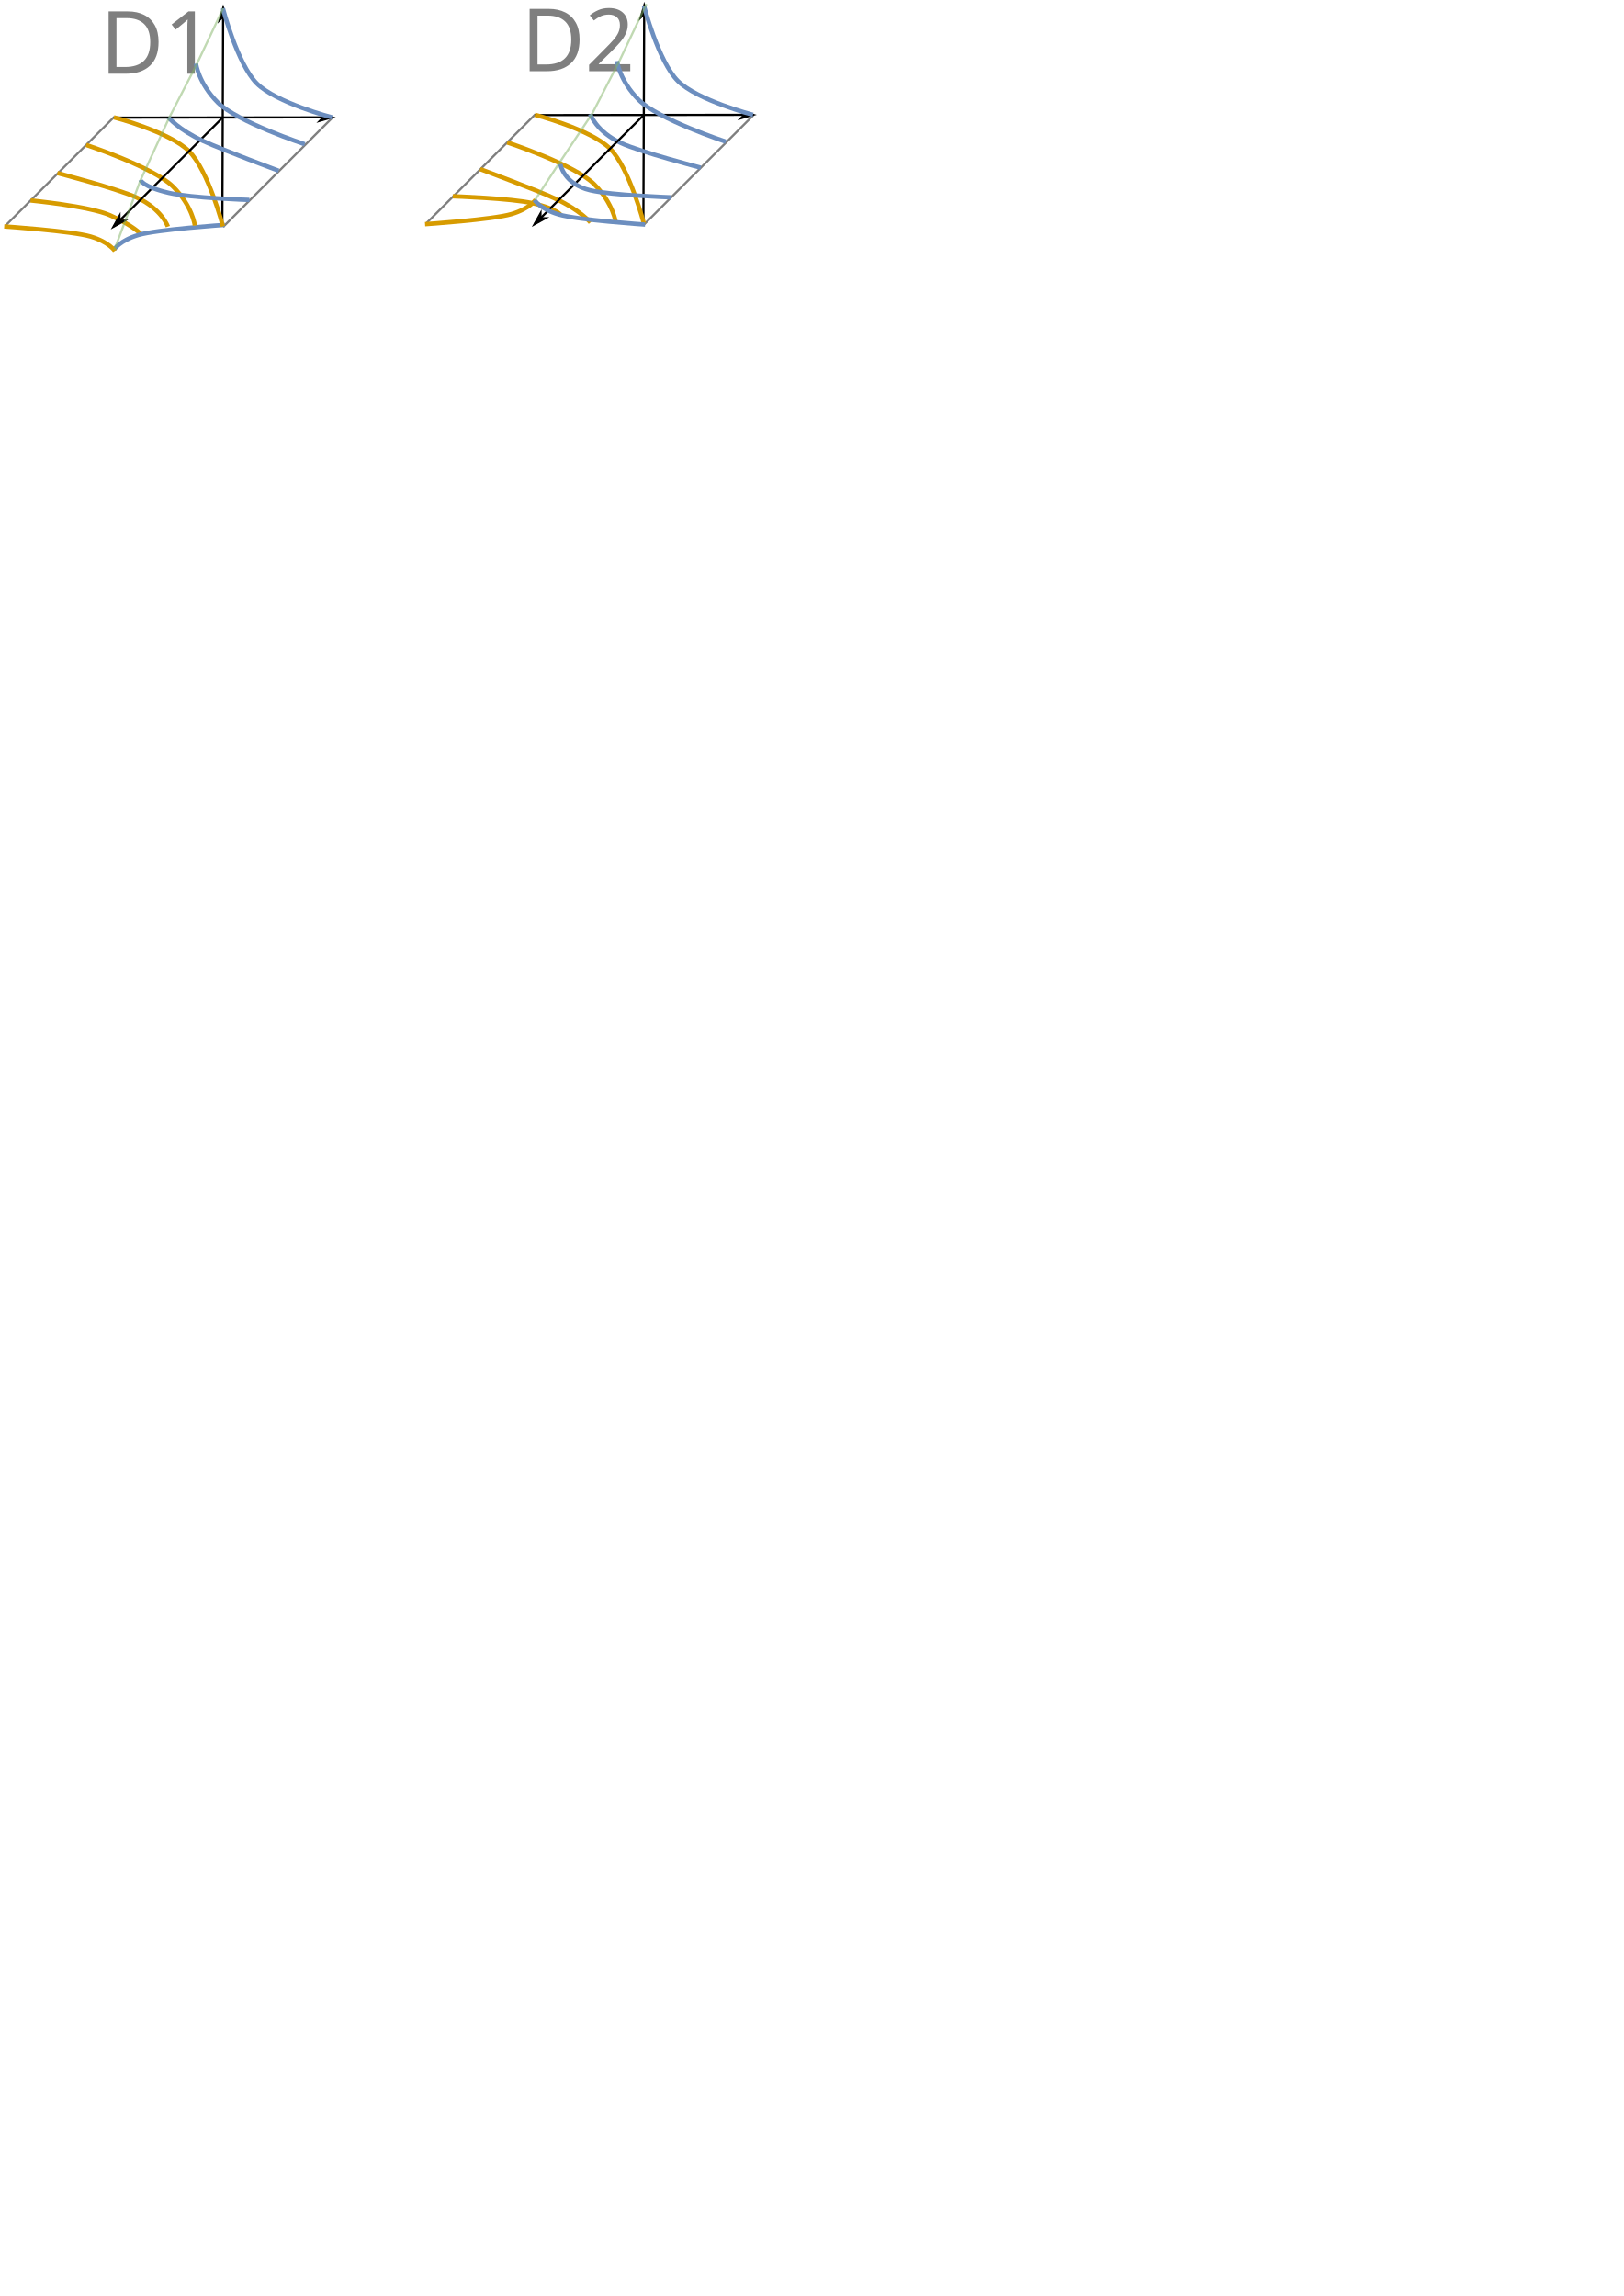
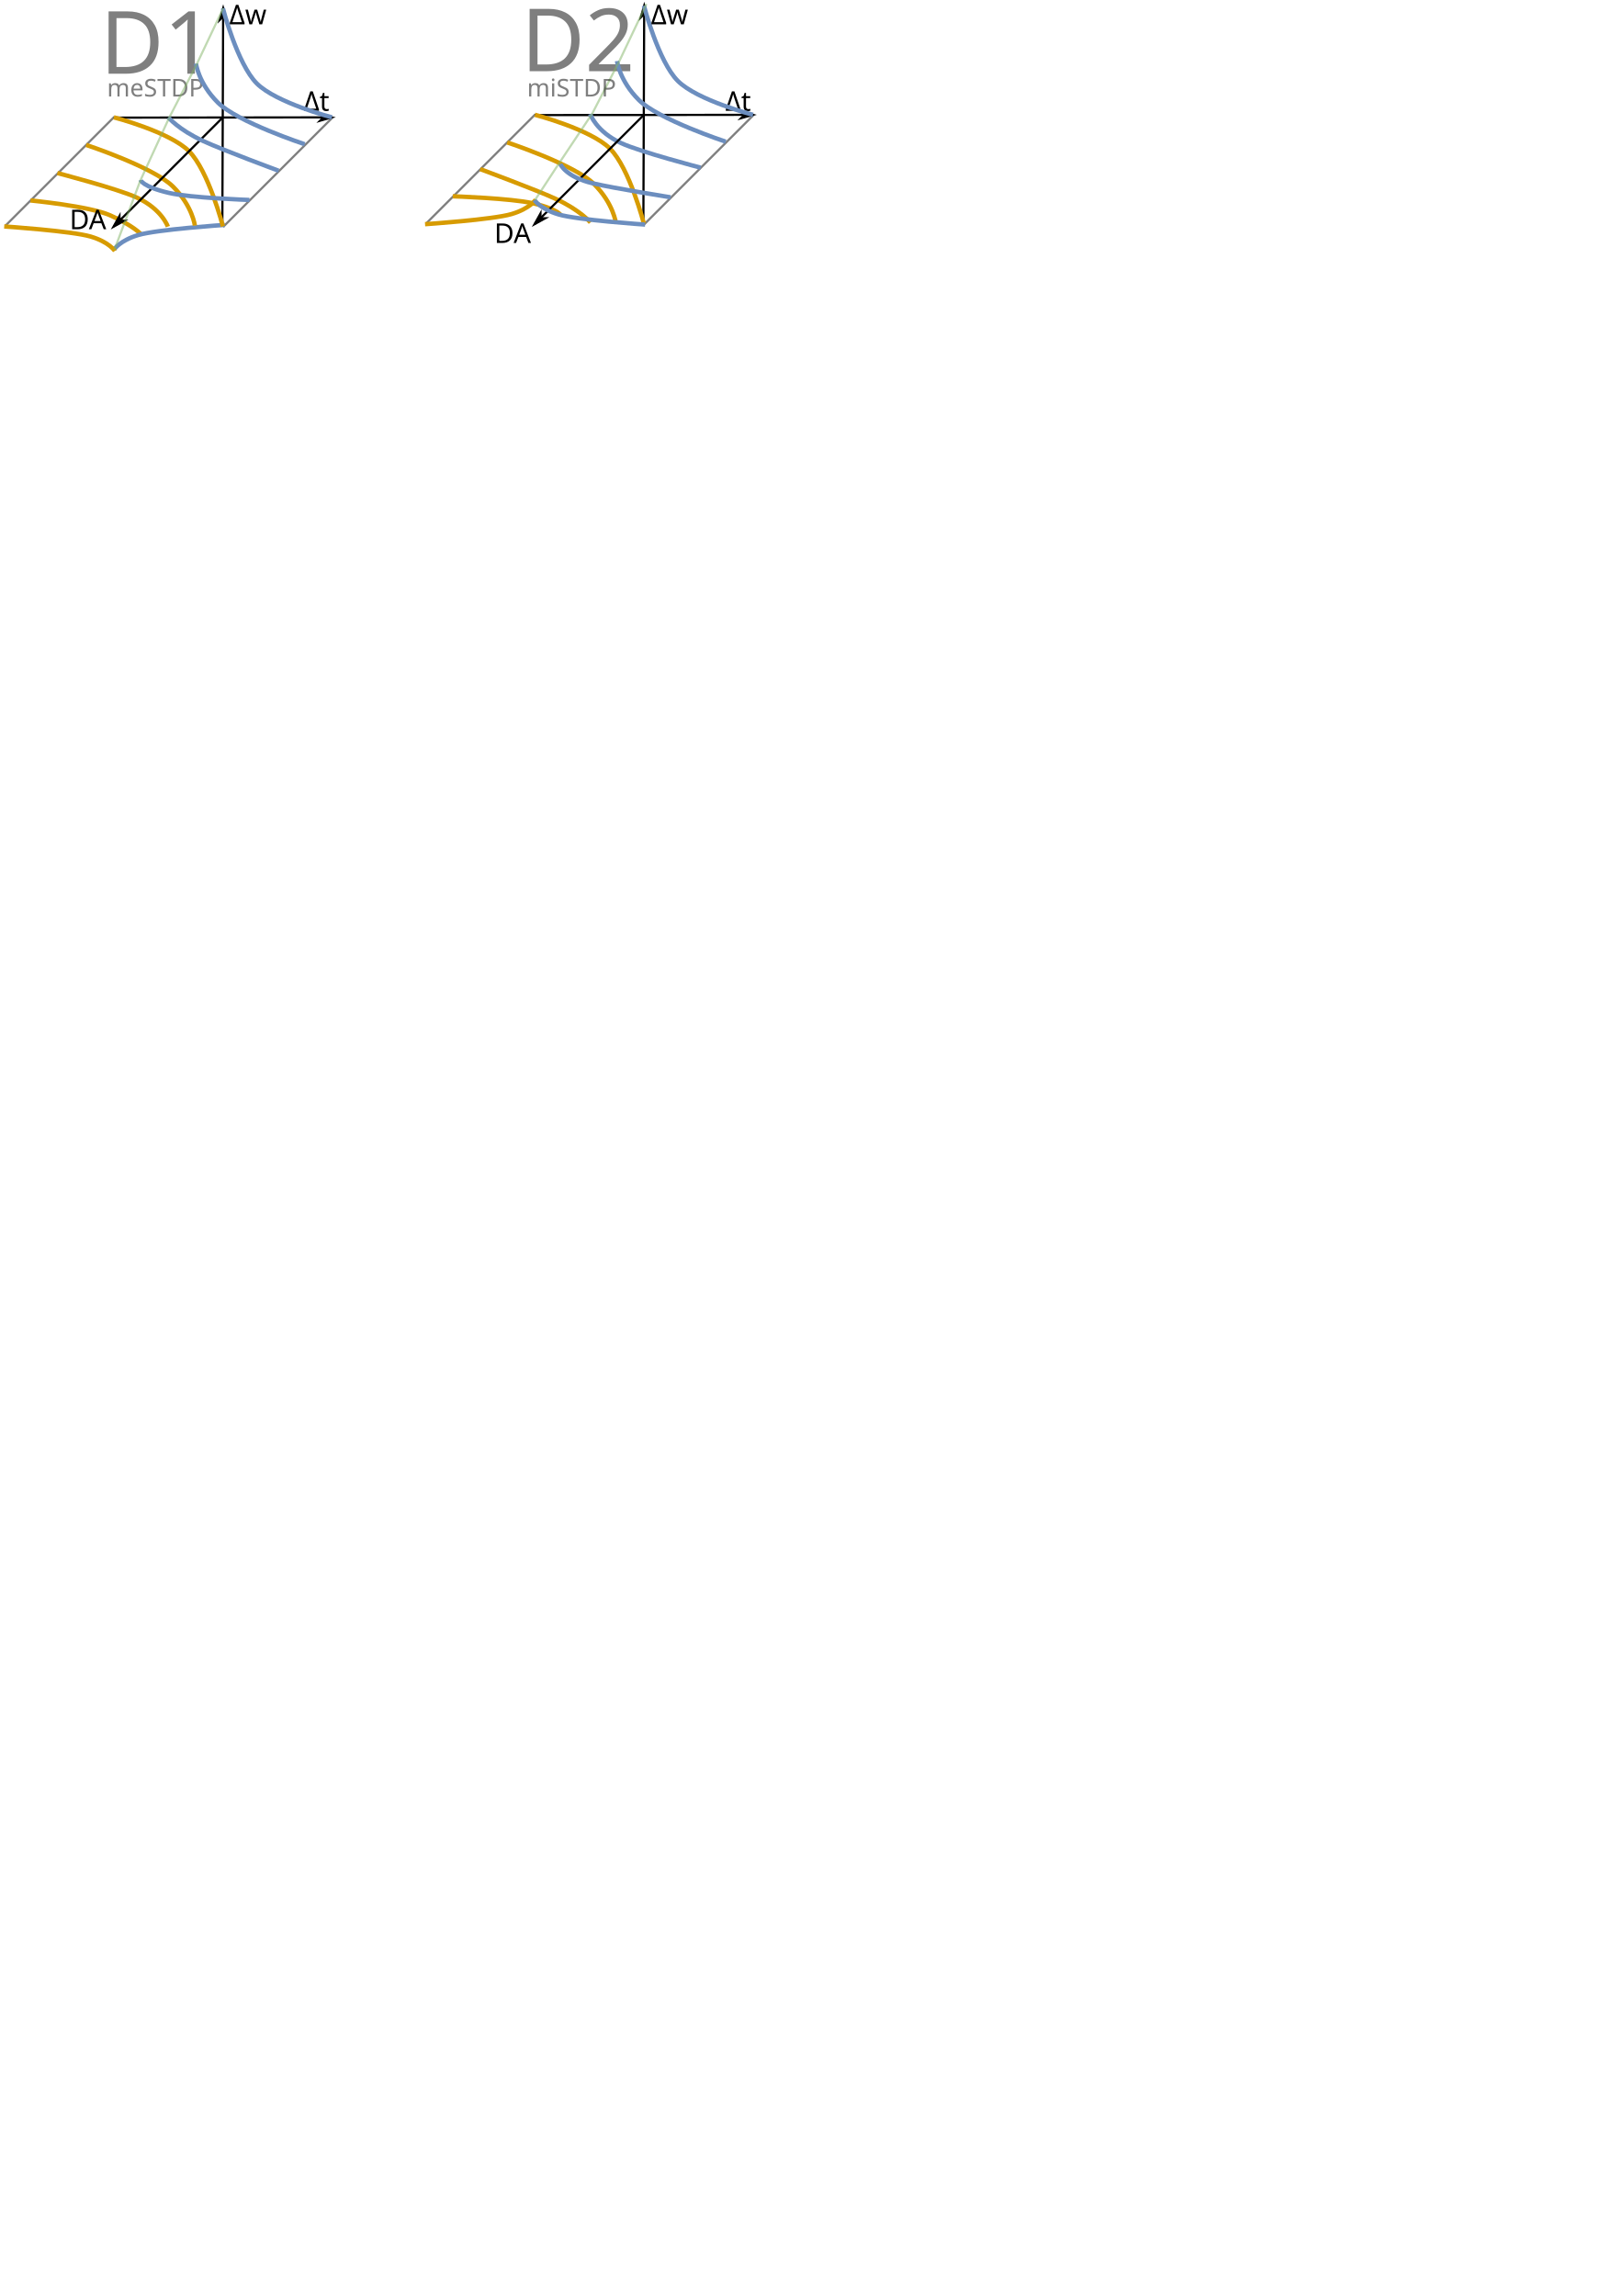
<svg xmlns="http://www.w3.org/2000/svg" width="210mm" height="297mm" viewBox="0 0 744.094 1052.362" id="svg2" version="1.1">
  <defs id="defs4">
    <marker orient="auto" refY="0.0" refX="0.0" id="marker8324" style="overflow:visible;">
      <path id="path8326" d="M 0.0,0.0 L 5.0,-5.0 L -12.5,0.0 L 5.0,5.0 L 0.0,0.0 z " style="fill-rule:evenodd;stroke:#000000;stroke-width:1pt;stroke-opacity:1;fill:#000000;fill-opacity:1" transform="scale(0.4) rotate(180) translate(10,0)" />
    </marker>
    <marker orient="auto" refY="0.0" refX="0.0" id="marker7795" style="overflow:visible;">
      <path id="path7797" d="M 0.0,0.0 L 5.0,-5.0 L -12.5,0.0 L 5.0,5.0 L 0.0,0.0 z " style="fill-rule:evenodd;stroke:#000000;stroke-width:1pt;stroke-opacity:1;fill:#000000;fill-opacity:1" transform="scale(0.4) rotate(180) translate(10,0)" />
    </marker>
    <marker orient="auto" refY="0.0" refX="0.0" id="marker5725" style="overflow:visible;">
      <path id="path5727" d="M 0.0,0.0 L 5.0,-5.0 L -12.5,0.0 L 5.0,5.0 L 0.0,0.0 z " style="fill-rule:evenodd;stroke:#000000;stroke-width:1pt;stroke-opacity:1;fill:#000000;fill-opacity:1" transform="scale(0.4) rotate(180) translate(10,0)" />
    </marker>
    <marker style="overflow:visible;" id="marker4567" refX="0.0" refY="0.0" orient="auto">
      <path transform="scale(0.4) rotate(180) translate(10,0)" style="fill-rule:evenodd;stroke:#000000;stroke-width:1pt;stroke-opacity:1;fill:#000000;fill-opacity:1" d="M 0.0,0.0 L 5.0,-5.0 L -12.5,0.0 L 5.0,5.0 L 0.0,0.0 z " id="path4569" />
    </marker>
    <marker orient="auto" refY="0.0" refX="0.0" id="Arrow1Mend" style="overflow:visible;">
      <path id="path4266" d="M 0.0,0.0 L 5.0,-5.0 L -12.5,0.0 L 5.0,5.0 L 0.0,0.0 z " style="fill-rule:evenodd;stroke:#000000;stroke-width:1pt;stroke-opacity:1;fill:#000000;fill-opacity:1" transform="scale(0.4) rotate(180) translate(10,0)" />
    </marker>
    <marker orient="auto" refY="0.0" refX="0.0" id="Arrow1Lstart" style="overflow:visible">
      <path id="path4257" d="M 0.0,0.0 L 5.0,-5.0 L -12.5,0.0 L 5.0,5.0 L 0.0,0.0 z " style="fill-rule:evenodd;stroke:#000000;stroke-width:1pt;stroke-opacity:1;fill:#000000;fill-opacity:1" transform="scale(0.8) translate(12.5,0)" />
    </marker>
  </defs>
  <g id="layer1">
    <path id="path4565" d="m 52.14,53.917 99.755,-0.129" style="fill:none;fill-rule:evenodd;stroke:#000000;stroke-width:1px;stroke-linecap:butt;stroke-linejoin:miter;stroke-opacity:1;marker-end:url(#marker4567)" />
    <path style="fill:none;fill-rule:evenodd;stroke:#000000;stroke-width:1px;stroke-linecap:butt;stroke-linejoin:miter;stroke-opacity:1;marker-end:url(#marker5725)" d="M 101.89,103.793 102.272,3.912" id="path5723" />
    <path id="path7487" d="M 52.393,53.538 C 2.393,103.538 2.393,103.538 2.393,103.538" style="opacity:0.5;fill:none;fill-rule:evenodd;stroke:#000000;stroke-width:1px;stroke-linecap:butt;stroke-linejoin:miter;stroke-opacity:1" />
    <path style="opacity:0.5;fill:none;fill-rule:evenodd;stroke:#000000;stroke-width:1px;stroke-linecap:butt;stroke-linejoin:miter;stroke-opacity:1" d="m 152.241,54.022 c -50,50 -50,50 -50,50" id="path7793" />
+     <text id="text8807" y="50.796" x="139.149" style="font-style:normal;font-weight:normal;font-size:40px;line-height:125%;font-family:sans-serif;letter-spacing:0px;word-spacing:0px;fill:#000000;fill-opacity:1;stroke:none;stroke-width:1px;stroke-linecap:butt;stroke-linejoin:miter;stroke-opacity:1" xml:space="preserve">
+       <tspan style="font-size:12.5px" y="50.796" x="139.149" id="tspan8809">Δt</tspan>
+     </text>
    <path style="fill:none;fill-rule:evenodd;stroke:#6c8ebf;stroke-width:2;stroke-linecap:butt;stroke-linejoin:miter;stroke-opacity:1;stroke-miterlimit:4;stroke-dasharray:none" d="m 102.143,3.791 c 0,0 6.625,25.554 15.536,34.464 8.911,8.91 34.464,15.536 34.464,15.536" id="path8093" />
    <path style="fill:none;fill-rule:evenodd;stroke:#d79b00;stroke-width:2;stroke-linecap:butt;stroke-linejoin:miter;stroke-opacity:1;stroke-miterlimit:4;stroke-dasharray:none" d="m 64.797,107.521 c 0,0 -3.529,-4.042 -14.375,-8.856 -9.383,-4.164 -36.429,-6.786 -36.429,-6.786" id="path8159" />
    <path style="fill:none;fill-rule:evenodd;stroke:#6c8ebf;stroke-width:2;stroke-linecap:butt;stroke-linejoin:miter;stroke-opacity:1;stroke-miterlimit:4;stroke-dasharray:none" d="m 52.321,114.326 c 0,0 2.615,-4.098 11.071,-6.607 8.609,-2.554 39.643,-4.643 39.643,-4.643" id="path8097" />
    <text xml:space="preserve" style="font-style:normal;font-weight:normal;font-size:40px;line-height:125%;font-family:sans-serif;letter-spacing:0px;word-spacing:0px;fill:#000000;fill-opacity:1;stroke:none;stroke-width:1px;stroke-linecap:butt;stroke-linejoin:miter;stroke-opacity:1;opacity:0.5;" x="45.893" y="33.791" id="text8141">
      <tspan id="tspan8143" x="45.893" y="33.791">D1</tspan>
+     </text>
+     <text id="text8811" y="44.239" x="49.023" style="font-style:normal;font-weight:normal;font-size:40px;line-height:125%;font-family:sans-serif;letter-spacing:0px;word-spacing:0px;opacity:0.5;fill:#000000;fill-opacity:1;stroke:none;stroke-width:1px;stroke-linecap:butt;stroke-linejoin:miter;stroke-opacity:1" xml:space="preserve">
+       <tspan y="44.239" x="49.023" id="tspan8813" style="font-size:11.25px">meSTDP</tspan>
    </text>
    <path id="path8145" d="m 89.821,29.148 c 0,0 1.09,8.947 10,17.857 8.911,8.91 39.821,19.107 39.821,19.107" style="fill:none;fill-rule:evenodd;stroke:#6c8ebf;stroke-width:2;stroke-linecap:butt;stroke-linejoin:miter;stroke-opacity:1;stroke-miterlimit:4;stroke-dasharray:none" />
    <path style="fill:none;fill-rule:evenodd;stroke:#6c8ebf;stroke-width:1px;stroke-linecap:butt;stroke-linejoin:miter;stroke-opacity:1" d="m 64.464,82.541 c 0,0 0.761,3.043 13.036,5.893 10,2.321 36.786,3.214 36.786,3.214" id="path8147" />
    <path id="path8151" d="m 52.648,115.041 c 0,0 -2.615,-4.098 -11.071,-6.607 -8.609,-2.554 -39.643,-4.643 -39.643,-4.643" style="fill:none;fill-rule:evenodd;stroke:#d79b00;stroke-width:2;stroke-linecap:butt;stroke-linejoin:miter;stroke-opacity:1;stroke-miterlimit:4;stroke-dasharray:none" />
    <path id="path8153" d="m 102.161,103.773 c 0,0 -6.625,-25.554 -15.536,-34.464 -8.911,-8.91 -34.464,-15.536 -34.464,-15.536" style="fill:none;fill-rule:evenodd;stroke:#d79b00;stroke-width:2;stroke-linecap:butt;stroke-linejoin:miter;stroke-opacity:1;stroke-miterlimit:4;stroke-dasharray:none" />
    <path style="fill:none;fill-rule:evenodd;stroke:#d79b00;stroke-width:2;stroke-linecap:butt;stroke-linejoin:miter;stroke-opacity:1;stroke-miterlimit:4;stroke-dasharray:none" d="m 89.301,103.397 c 0,0 -1.09,-8.947 -10,-17.857 -8.911,-8.91 -39.821,-19.107 -39.821,-19.107" id="path8155" />
    <path style="fill:none;fill-rule:evenodd;stroke:#d79b00;stroke-width:2;stroke-linecap:butt;stroke-linejoin:miter;stroke-opacity:1;stroke-miterlimit:4;stroke-dasharray:none" d="m 76.921,103.876 c 0,0 -2.748,-8.037 -14.196,-13.304 -8.929,-4.107 -36.429,-11.25 -36.429,-11.25" id="path8157" />
    <path style="fill:none;fill-rule:evenodd;stroke:#000000;stroke-width:1px;stroke-linecap:butt;stroke-linejoin:miter;stroke-opacity:1;marker-end:url(#Arrow1Mend)" d="M 102.143,53.791 C 52.143,103.791 52.143,103.791 52.143,103.791" id="path4251" />
    <path id="path8095" d="m 77.143,53.791 c 0,0 4.623,5.627 16.071,10.893 8.929,4.107 34.464,13.571 34.464,13.571" style="fill:none;fill-rule:evenodd;stroke:#6c8ebf;stroke-width:2;stroke-linecap:butt;stroke-linejoin:miter;stroke-opacity:1;stroke-miterlimit:4;stroke-dasharray:none" />
    <path id="path8149" d="m 64.464,82.541 c 0,0 0.761,3.043 13.036,5.893 10,2.321 36.786,3.214 36.786,3.214" style="fill:none;fill-rule:evenodd;stroke:#6c8ebf;stroke-width:2;stroke-linecap:butt;stroke-linejoin:miter;stroke-opacity:1;stroke-miterlimit:4;stroke-dasharray:none" />
+     <text xml:space="preserve" style="font-style:normal;font-weight:normal;font-size:40px;line-height:125%;font-family:sans-serif;letter-spacing:0px;word-spacing:0px;fill:#000000;fill-opacity:1;stroke:none;stroke-width:1px;stroke-linecap:butt;stroke-linejoin:miter;stroke-opacity:1" x="332.363" y="50.796" id="text8823">
+       <tspan id="tspan8825" x="332.363" y="50.796" style="font-size:12.5px">Δt</tspan>
+     </text>
    <path style="fill:none;fill-rule:evenodd;stroke:#000000;stroke-width:1px;stroke-linecap:butt;stroke-linejoin:miter;stroke-opacity:1;marker-end:url(#marker8324)" d="m 245.087,52.756 99.755,-0.129" id="path8288" />
    <path id="path8290" d="M 294.837,102.633 295.218,2.751" style="fill:none;fill-rule:evenodd;stroke:#000000;stroke-width:1px;stroke-linecap:butt;stroke-linejoin:miter;stroke-opacity:1;marker-end:url(#marker5725)" />
    <path style="opacity:0.5;fill:none;fill-rule:evenodd;stroke:#000000;stroke-width:1px;stroke-linecap:butt;stroke-linejoin:miter;stroke-opacity:1" d="m 245.339,52.378 c -50,50 -50,50 -50,50" id="path8292" />
    <path id="path8294" d="m 345.187,52.861 c -50,50 -50,50 -50,50" style="opacity:0.5;fill:none;fill-rule:evenodd;stroke:#000000;stroke-width:1px;stroke-linecap:butt;stroke-linejoin:miter;stroke-opacity:1" />
    <path id="path8296" d="m 295.089,2.63 c 0,0 6.625,25.554 15.536,34.464 8.911,8.91 34.464,15.536 34.464,15.536" style="fill:none;fill-rule:evenodd;stroke:#6c8ebf;stroke-width:2;stroke-linecap:butt;stroke-linejoin:miter;stroke-opacity:1;stroke-miterlimit:4;stroke-dasharray:none" />
    <text id="text8300" y="32.63" x="238.839" style="font-style:normal;font-weight:normal;font-size:40px;line-height:125%;font-family:sans-serif;letter-spacing:0px;word-spacing:0px;fill:#000000;fill-opacity:1;stroke:none;stroke-width:1px;stroke-linecap:butt;stroke-linejoin:miter;stroke-opacity:1;opacity:0.5;" xml:space="preserve">
      <tspan y="32.63" x="238.839" id="tspan8302">D2</tspan>
    </text>
    <path style="fill:none;fill-rule:evenodd;stroke:#6c8ebf;stroke-width:2;stroke-linecap:butt;stroke-linejoin:miter;stroke-opacity:1;stroke-miterlimit:4;stroke-dasharray:none" d="m 282.768,27.987 c 0,0 1.09,8.947 10,17.857 8.911,8.91 39.821,19.107 39.821,19.107" id="path8304" />
    <path style="fill:none;fill-rule:evenodd;stroke:#d79b00;stroke-width:2;stroke-linecap:butt;stroke-linejoin:miter;stroke-opacity:1;stroke-miterlimit:4;stroke-dasharray:none" d="m 245.505,91.507 c 0,0 -2.615,4.098 -11.071,6.607 -8.609,2.554 -39.643,4.643 -39.643,4.643" id="path8308" />
    <path style="fill:none;fill-rule:evenodd;stroke:#d79b00;stroke-width:2;stroke-linecap:butt;stroke-linejoin:miter;stroke-opacity:1;stroke-miterlimit:4;stroke-dasharray:none" d="m 295.107,102.612 c 0,0 -6.625,-25.554 -15.536,-34.464 -8.911,-8.91 -34.464,-15.536 -34.464,-15.536" id="path8310" />
    <path id="path8312" d="m 282.247,102.236 c 0,0 -1.09,-8.947 -10,-17.857 -8.911,-8.91 -39.821,-19.107 -39.821,-19.107" style="fill:none;fill-rule:evenodd;stroke:#d79b00;stroke-width:2;stroke-linecap:butt;stroke-linejoin:miter;stroke-opacity:1;stroke-miterlimit:4;stroke-dasharray:none" />
    <path id="path8314" d="m 270.483,52.304 c 0,0 2.748,8.037 14.196,13.304 8.929,4.107 36.429,11.25 36.429,11.25" style="fill:none;fill-rule:evenodd;stroke:#6c8ebf;stroke-width:2;stroke-linecap:butt;stroke-linejoin:miter;stroke-opacity:1;stroke-miterlimit:4;stroke-dasharray:none" />
    <path style="fill:none;fill-rule:evenodd;stroke:#d79b00;stroke-width:2;stroke-linecap:butt;stroke-linejoin:miter;stroke-opacity:1;stroke-miterlimit:4;stroke-dasharray:none" d="m 257.299,99.075 c 0,0 -0.761,-3.043 -13.036,-5.893 -10,-2.321 -36.786,-3.214 -36.786,-3.214" id="path8322" />
    <path style="fill:none;fill-rule:evenodd;stroke:#d79b00;stroke-width:2;stroke-linecap:butt;stroke-linejoin:miter;stroke-opacity:1;stroke-miterlimit:4;stroke-dasharray:none" d="m 270.591,101.978 c 0,0 -4.623,-5.627 -16.071,-10.893 -8.929,-4.107 -34.464,-13.571 -34.464,-13.571" id="path8320" />
    <path id="path8318" d="M 295.089,52.63 C 245.089,102.63 245.089,102.63 245.089,102.63" style="fill:none;fill-rule:evenodd;stroke:#000000;stroke-width:1px;stroke-linecap:butt;stroke-linejoin:miter;stroke-opacity:1;marker-end:url(#Arrow1Mend)" />
    <path id="path8298" d="m 244.911,91.686 c 0,0 2.615,4.098 11.071,6.607 8.609,2.554 39.643,4.643 39.643,4.643" style="fill:none;fill-rule:evenodd;stroke:#6c8ebf;stroke-width:2;stroke-linecap:butt;stroke-linejoin:miter;stroke-opacity:1;stroke-miterlimit:4;stroke-dasharray:none" />
-     <path id="path8316" d="m 256.764,75.181 c 0,0 1.49,9.199 13.765,12.048 10,2.321 36.786,3.214 36.786,3.214" style="fill:none;fill-rule:evenodd;stroke:#6c8ebf;stroke-width:2;stroke-linecap:butt;stroke-linejoin:miter;stroke-miterlimit:4;stroke-dasharray:none;stroke-opacity:1" />
+     <path id="path8316" d="m 256.764,75.181 c 0,0 2.562,5.985 14.837,8.834 10,2.321 35.714,6.429 35.714,6.429" style="fill:none;fill-rule:evenodd;stroke:#6c8ebf;stroke-width:2;stroke-linecap:butt;stroke-linejoin:miter;stroke-miterlimit:4;stroke-dasharray:none;stroke-opacity:1" />
    <path style="fill:none;fill-rule:evenodd;stroke:#82b366;stroke-width:1px;stroke-linecap:butt;stroke-linejoin:miter;stroke-opacity:1;opacity:0.5" d="M 102.278,3.824 90.03,29.709 77.529,53.953 64.271,82.868 52.402,114.562 l 0,0 0,0" id="path8766" />
    <path id="path8768" d="M 296.227,1.804 283.979,27.689 271.478,51.932 255.316,76.176 245.088,91.833" style="opacity:0.5;fill:none;fill-rule:evenodd;stroke:#82b366;stroke-width:1px;stroke-linecap:butt;stroke-linejoin:miter;stroke-opacity:1" />
+     <text xml:space="preserve" style="font-style:normal;font-weight:normal;font-size:40px;line-height:125%;font-family:sans-serif;letter-spacing:0px;word-spacing:0px;fill:#000000;fill-opacity:1;stroke:none;stroke-width:1px;stroke-linecap:butt;stroke-linejoin:miter;stroke-opacity:1" x="105.056" y="11.147" id="text8803">
+       <tspan id="tspan8805" x="105.056" y="11.147" style="font-size:12.5px">Δw</tspan>
+     </text>
+     <text id="text8815" y="105.076" x="31.842" style="font-style:normal;font-weight:normal;font-size:40px;line-height:125%;font-family:sans-serif;letter-spacing:0px;word-spacing:0px;fill:#000000;fill-opacity:1;stroke:none;stroke-width:1px;stroke-linecap:butt;stroke-linejoin:miter;stroke-opacity:1" xml:space="preserve">
+       <tspan style="font-size:12.5px" y="105.076" x="31.842" id="tspan8817">DA</tspan>
+     </text>
+     <text xml:space="preserve" style="font-style:normal;font-weight:normal;font-size:40px;line-height:125%;font-family:sans-serif;letter-spacing:0px;word-spacing:0px;opacity:0.5;fill:#000000;fill-opacity:1;stroke:none;stroke-width:1px;stroke-linecap:butt;stroke-linejoin:miter;stroke-opacity:1" x="241.523" y="44.239" id="text8819">
+       <tspan style="font-size:11.25px" id="tspan8821" x="241.523" y="44.239">miSTDP</tspan>
+     </text>
+     <text id="text8827" y="11.147" x="298.27" style="font-style:normal;font-weight:normal;font-size:40px;line-height:125%;font-family:sans-serif;letter-spacing:0px;word-spacing:0px;fill:#000000;fill-opacity:1;stroke:none;stroke-width:1px;stroke-linecap:butt;stroke-linejoin:miter;stroke-opacity:1" xml:space="preserve">
+       <tspan style="font-size:12.5px" y="11.147" x="298.27" id="tspan8829">Δw</tspan>
+     </text>
+     <text xml:space="preserve" style="font-style:normal;font-weight:normal;font-size:40px;line-height:125%;font-family:sans-serif;letter-spacing:0px;word-spacing:0px;fill:#000000;fill-opacity:1;stroke:none;stroke-width:1px;stroke-linecap:butt;stroke-linejoin:miter;stroke-opacity:1" x="226.484" y="111.362" id="text8831">
+       <tspan id="tspan8833" x="226.484" y="111.362" style="font-size:12.5px">DA</tspan>
+     </text>
  </g>
</svg>
